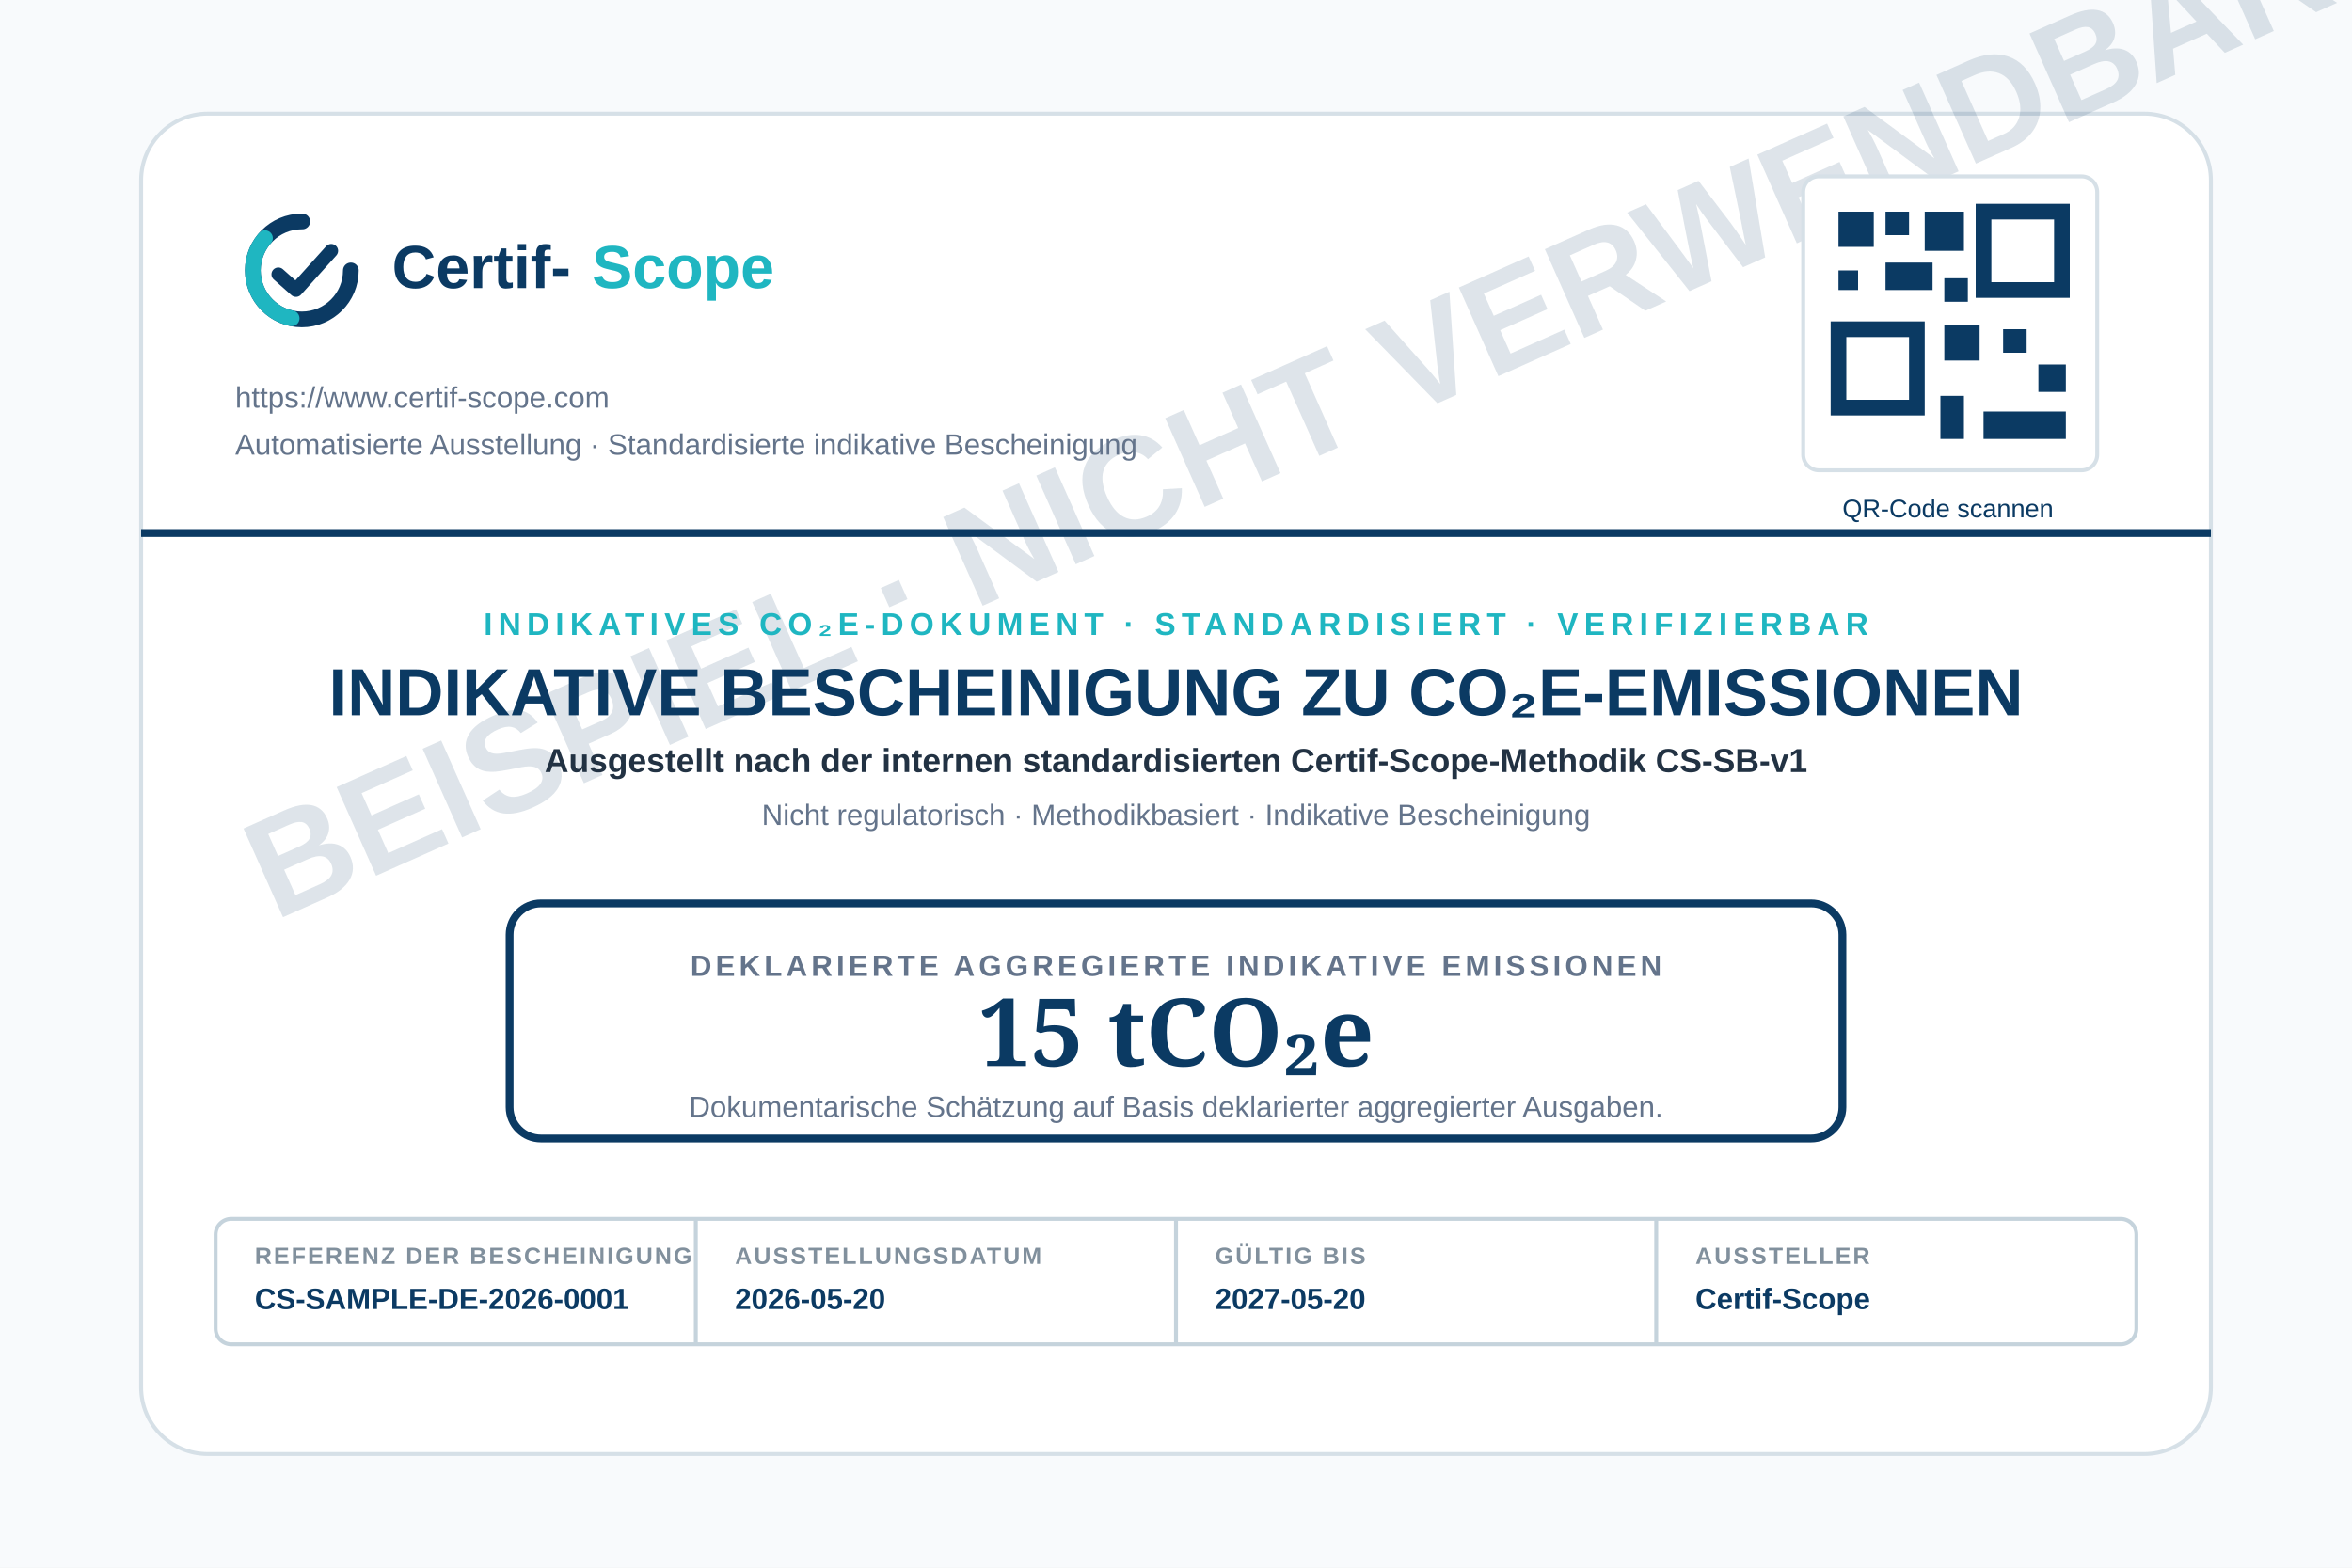
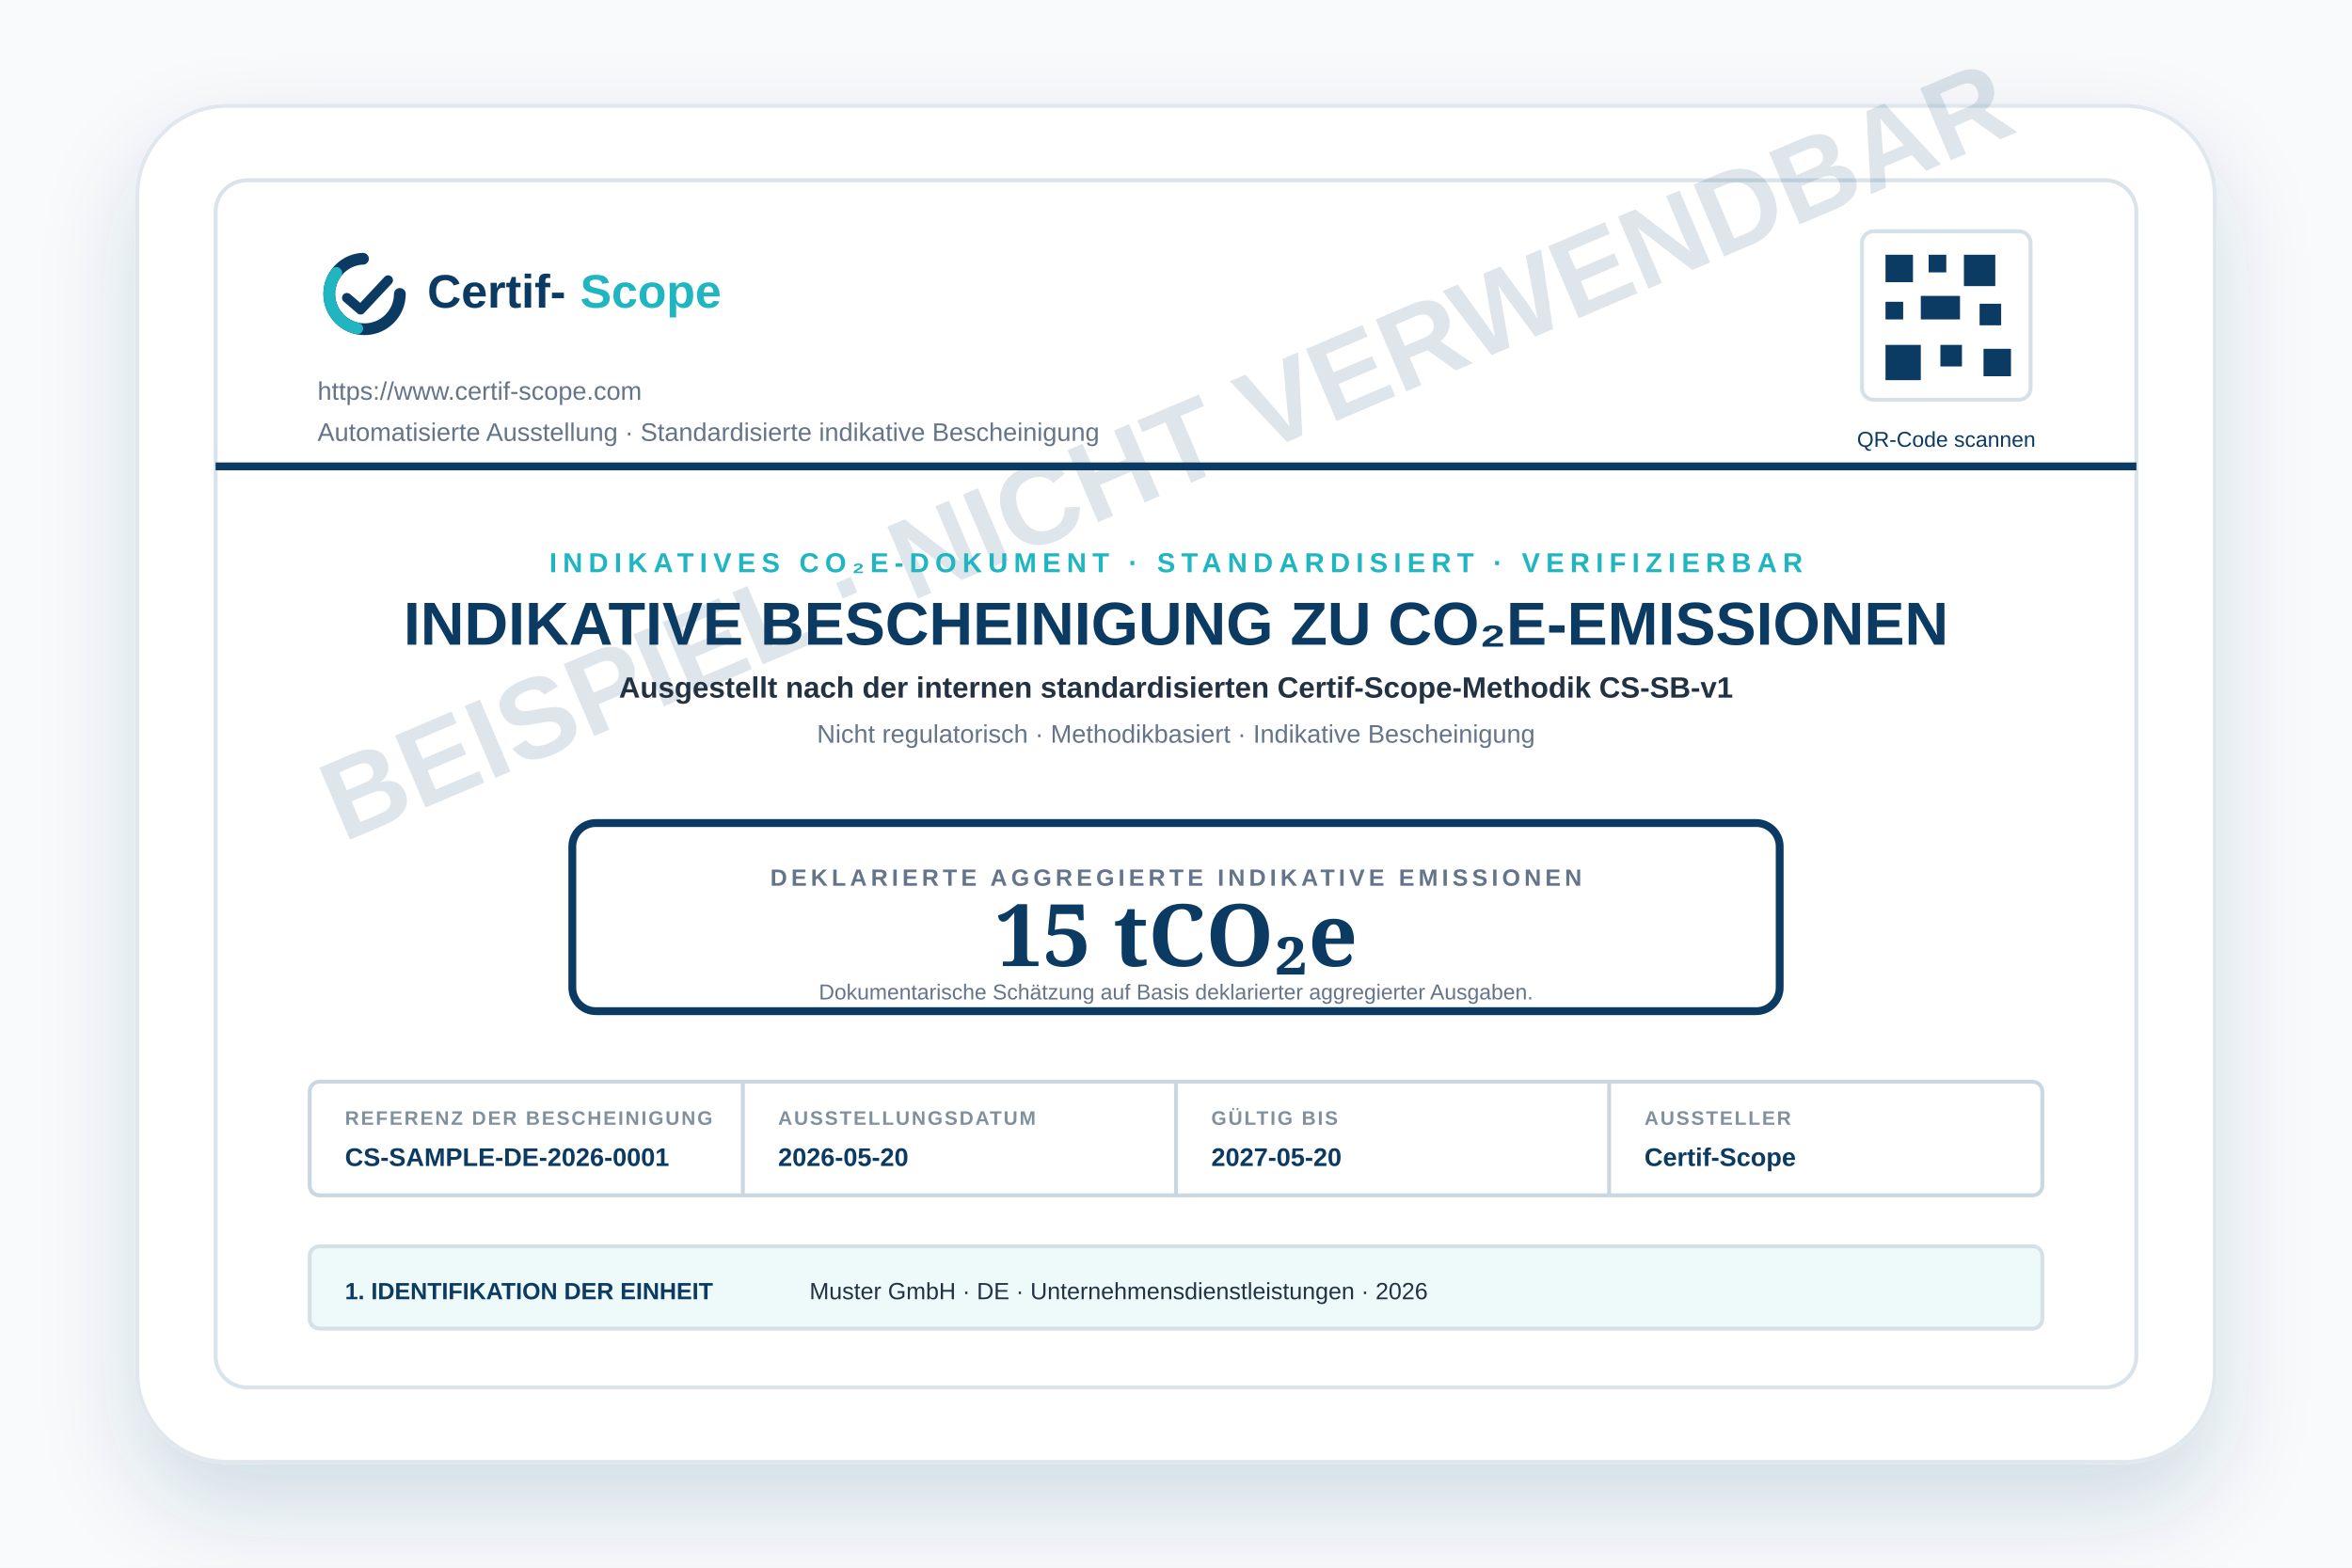
<svg xmlns="http://www.w3.org/2000/svg" width="1200" height="800" viewBox="0 0 1200 800" fill="none">
+   <defs>
+     <filter id="cardShadow" x="0" y="0" width="1200" height="800" filterUnits="userSpaceOnUse">
+       <feDropShadow dx="0" dy="22" stdDeviation="24" flood-color="#0B3A63" flood-opacity="0.16" />
+     </filter>
+   </defs>
  <rect width="1200" height="800" fill="#F8FAFC" />
-   <rect x="72" y="58" width="1056" height="684" rx="34" fill="white" stroke="#D6E0E7" stroke-width="2" />
-   <g opacity="0.14" transform="translate(140 470) rotate(-24)">
-     <text x="0" y="0" font-family="Arial, Helvetica, sans-serif" font-size="72" font-weight="800" fill="#0B3A63">BEISPIEL · NICHT VERWENDBAR</text>
+   <rect x="70" y="54" width="1060" height="692" rx="46" fill="white" stroke="#E0E8EE" stroke-width="2" filter="url(#cardShadow)" />
+   <rect x="110" y="92" width="980" height="616" rx="16" fill="white" stroke="#D9E3EA" stroke-width="2" />
+   <g opacity="0.13" transform="translate(175 430) rotate(-23)">
+     <text x="0" y="0" font-family="Arial, Helvetica, sans-serif" font-size="58" font-weight="900" fill="#0B3A63">BEISPIEL · NICHT VERWENDBAR</text>
  </g>
-   <g transform="translate(120 104)">
-     <circle cx="34" cy="34" r="25" fill="none" stroke="#0B3A63" stroke-width="8" stroke-linecap="round" stroke-dasharray="118 44" />
-     <circle cx="34" cy="34" r="25" fill="none" stroke="#1FB6C1" stroke-width="8" stroke-linecap="round" stroke-dasharray="52 110" transform="rotate(102 34 34)" />
-     <path d="M22 36L31 44L49 24" stroke="#0B3A63" stroke-width="7" stroke-linecap="round" stroke-linejoin="round" />
-     <text x="80" y="43" font-family="Arial, Helvetica, sans-serif" font-size="31" font-weight="800" fill="#0B3A63">Certif-</text>
-     <text x="182" y="43" font-family="Arial, Helvetica, sans-serif" font-size="31" font-weight="800" fill="#1FB6C1">Scope</text>
-     <text x="0" y="104" font-family="Arial, Helvetica, sans-serif" font-size="15" fill="#64748B">https://www.certif-scope.com</text>
-     <text x="0" y="128" font-family="Arial, Helvetica, sans-serif" font-size="15" fill="#64748B">Automatisierte Ausstellung · Standardisierte indikative Bescheinigung</text>
+   <g transform="translate(162 126)">
+     <circle cx="24" cy="24" r="18" fill="none" stroke="#0B3A63" stroke-width="6" stroke-linecap="round" stroke-dasharray="84 32" />
+     <circle cx="24" cy="24" r="18" fill="none" stroke="#1FB6C1" stroke-width="6" stroke-linecap="round" stroke-dasharray="36 80" transform="rotate(102 24 24)" />
+     <path d="M15 26L22 32L36 17" stroke="#0B3A63" stroke-width="5" stroke-linecap="round" stroke-linejoin="round" />
+     <text x="56" y="31" font-family="Arial, Helvetica, sans-serif" font-size="24" font-weight="800" fill="#0B3A63">Certif-</text>
+     <text x="134" y="31" font-family="Arial, Helvetica, sans-serif" font-size="24" font-weight="800" fill="#1FB6C1">Scope</text>
+     <text x="0" y="78" font-family="Arial, Helvetica, sans-serif" font-size="13" fill="#64748B">https://www.certif-scope.com</text>
+     <text x="0" y="99" font-family="Arial, Helvetica, sans-serif" font-size="13" fill="#64748B">Automatisierte Ausstellung · Standardisierte indikative Bescheinigung</text>
  </g>
-   <g transform="translate(920 90)">
-     <rect width="150" height="150" rx="8" fill="white" stroke="#D6E0E7" stroke-width="2" />
-     <rect x="18" y="18" width="18" height="18" fill="#0B3A63" />
-     <rect x="42" y="18" width="12" height="12" fill="#0B3A63" />
-     <rect x="62" y="18" width="20" height="20" fill="#0B3A63" />
-     <rect x="92" y="18" width="40" height="40" fill="none" stroke="#0B3A63" stroke-width="8" />
-     <rect x="18" y="48" width="10" height="10" fill="#0B3A63" />
-     <rect x="42" y="44" width="24" height="14" fill="#0B3A63" />
-     <rect x="72" y="52" width="12" height="12" fill="#0B3A63" />
-     <rect x="18" y="78" width="40" height="40" fill="none" stroke="#0B3A63" stroke-width="8" />
-     <rect x="72" y="76" width="18" height="18" fill="#0B3A63" />
-     <rect x="102" y="78" width="12" height="12" fill="#0B3A63" />
-     <rect x="120" y="96" width="14" height="14" fill="#0B3A63" />
-     <rect x="70" y="112" width="12" height="22" fill="#0B3A63" />
-     <rect x="92" y="120" width="42" height="14" fill="#0B3A63" />
-     <text x="20" y="174" font-family="Arial, Helvetica, sans-serif" font-size="13" fill="#0B3A63">QR-Code scannen</text>
+   <g transform="translate(950 118)">
+     <rect width="86" height="86" rx="6" fill="white" stroke="#D6E0E7" stroke-width="2" />
+     <g fill="#0B3A63" transform="translate(12 12)">
+       <rect x="0" y="0" width="14" height="14" />
+       <rect x="22" y="0" width="9" height="9" />
+       <rect x="40" y="0" width="16" height="16" />
+       <rect x="0" y="24" width="9" height="9" />
+       <rect x="18" y="21" width="20" height="12" />
+       <rect x="48" y="25" width="11" height="11" />
+       <rect x="0" y="46" width="18" height="18" />
+       <rect x="28" y="46" width="11" height="11" />
+       <rect x="50" y="48" width="14" height="14" />
+     </g>
+     <text x="43" y="110" text-anchor="middle" font-family="Arial, Helvetica, sans-serif" font-size="11" fill="#0B3A63">QR-Code scannen</text>
  </g>
-   <line x1="72" y1="272" x2="1128" y2="272" stroke="#0B3A63" stroke-width="4" />
-   <text x="600" y="324" text-anchor="middle" font-family="Arial, Helvetica, sans-serif" font-size="16" font-weight="800" letter-spacing="3" fill="#1FB6C1">INDIKATIVES CO₂E-DOKUMENT · STANDARDISIERT · VERIFIZIERBAR</text>
-   <text x="600" y="365" text-anchor="middle" font-family="Arial, Helvetica, sans-serif" font-size="34" font-weight="800" fill="#0B3A63">INDIKATIVE BESCHEINIGUNG ZU CO₂E-EMISSIONEN</text>
-   <text x="600" y="394" text-anchor="middle" font-family="Arial, Helvetica, sans-serif" font-size="17" font-weight="700" fill="#223243">Ausgestellt nach der internen standardisierten Certif-Scope-Methodik CS-SB-v1</text>
-   <text x="600" y="421" text-anchor="middle" font-family="Arial, Helvetica, sans-serif" font-size="15" fill="#64748B">Nicht regulatorisch · Methodikbasiert · Indikative Bescheinigung</text>
-   <rect x="260" y="461" width="680" height="120" rx="16" fill="white" stroke="#0B3A63" stroke-width="4" />
-   <text x="600" y="498" text-anchor="middle" font-family="Arial, Helvetica, sans-serif" font-size="15" font-weight="800" letter-spacing="2" fill="#64748B">DEKLARIERTE AGGREGIERTE INDIKATIVE EMISSIONEN</text>
-   <text x="600" y="544" text-anchor="middle" font-family="Georgia, serif" font-size="48" font-weight="800" fill="#0B3A63">15 tCO₂e</text>
-   <text x="600" y="570" text-anchor="middle" font-family="Arial, Helvetica, sans-serif" font-size="15" fill="#64748B">Dokumentarische Schätzung auf Basis deklarierter aggregierter Ausgaben.</text>
-   <g transform="translate(110 622)">
-     <rect width="980" height="64" rx="8" fill="white" stroke="#C5D3DC" stroke-width="2" />
-     <line x1="245" y1="0" x2="245" y2="64" stroke="#C5D3DC" stroke-width="2" />
-     <line x1="490" y1="0" x2="490" y2="64" stroke="#C5D3DC" stroke-width="2" />
-     <line x1="735" y1="0" x2="735" y2="64" stroke="#C5D3DC" stroke-width="2" />
-     <text x="20" y="23" font-family="Arial, Helvetica, sans-serif" font-size="12" font-weight="800" letter-spacing="1" fill="#81909D">REFERENZ DER BESCHEINIGUNG</text>
-     <text x="20" y="46" font-family="Arial, Helvetica, sans-serif" font-size="15" font-weight="800" fill="#0B3A63">CS-SAMPLE-DE-2026-0001</text>
-     <text x="265" y="23" font-family="Arial, Helvetica, sans-serif" font-size="12" font-weight="800" letter-spacing="1" fill="#81909D">AUSSTELLUNGSDATUM</text>
-     <text x="265" y="46" font-family="Arial, Helvetica, sans-serif" font-size="15" font-weight="800" fill="#0B3A63">2026-05-20</text>
-     <text x="510" y="23" font-family="Arial, Helvetica, sans-serif" font-size="12" font-weight="800" letter-spacing="1" fill="#81909D">GÜLTIG BIS</text>
-     <text x="510" y="46" font-family="Arial, Helvetica, sans-serif" font-size="15" font-weight="800" fill="#0B3A63">2027-05-20</text>
-     <text x="755" y="23" font-family="Arial, Helvetica, sans-serif" font-size="12" font-weight="800" letter-spacing="1" fill="#81909D">AUSSTELLER</text>
-     <text x="755" y="46" font-family="Arial, Helvetica, sans-serif" font-size="15" font-weight="800" fill="#0B3A63">Certif-Scope</text>
+   <line x1="110" y1="238" x2="1090" y2="238" stroke="#0B3A63" stroke-width="4" />
+   <text x="600" y="292" text-anchor="middle" font-family="Arial, Helvetica, sans-serif" font-size="14" font-weight="800" letter-spacing="3" fill="#1FB6C1">INDIKATIVES CO₂E-DOKUMENT · STANDARDISIERT · VERIFIZIERBAR</text>
+   <text x="600" y="329" text-anchor="middle" font-family="Arial, Helvetica, sans-serif" font-size="31" font-weight="900" fill="#0B3A63">INDIKATIVE BESCHEINIGUNG ZU CO₂E-EMISSIONEN</text>
+   <text x="600" y="356" text-anchor="middle" font-family="Arial, Helvetica, sans-serif" font-size="15" font-weight="700" fill="#223243">Ausgestellt nach der internen standardisierten Certif-Scope-Methodik CS-SB-v1</text>
+   <text x="600" y="379" text-anchor="middle" font-family="Arial, Helvetica, sans-serif" font-size="13" fill="#64748B">Nicht regulatorisch · Methodikbasiert · Indikative Bescheinigung</text>
+   <rect x="292" y="420" width="616" height="96" rx="12" fill="white" stroke="#0B3A63" stroke-width="4" />
+   <text x="600" y="452" text-anchor="middle" font-family="Arial, Helvetica, sans-serif" font-size="12" font-weight="800" letter-spacing="2" fill="#64748B">DEKLARIERTE AGGREGIERTE INDIKATIVE EMISSIONEN</text>
+   <text x="600" y="493" text-anchor="middle" font-family="Georgia, serif" font-size="44" font-weight="900" fill="#0B3A63">15 tCO₂e</text>
+   <text x="600" y="510" text-anchor="middle" font-family="Arial, Helvetica, sans-serif" font-size="11" fill="#64748B">Dokumentarische Schätzung auf Basis deklarierter aggregierter Ausgaben.</text>
+   <g transform="translate(158 552)">
+     <rect width="884" height="58" rx="5" fill="white" stroke="#CBD7E0" stroke-width="2" />
+     <line x1="221" y1="0" x2="221" y2="58" stroke="#CBD7E0" stroke-width="2" />
+     <line x1="442" y1="0" x2="442" y2="58" stroke="#CBD7E0" stroke-width="2" />
+     <line x1="663" y1="0" x2="663" y2="58" stroke="#CBD7E0" stroke-width="2" />
+     <text x="18" y="22" font-family="Arial, Helvetica, sans-serif" font-size="10" font-weight="900" letter-spacing="0.9" fill="#81909D">REFERENZ DER BESCHEINIGUNG</text>
+     <text x="18" y="43" font-family="Arial, Helvetica, sans-serif" font-size="13" font-weight="900" fill="#0B3A63">CS-SAMPLE-DE-2026-0001</text>
+     <text x="239" y="22" font-family="Arial, Helvetica, sans-serif" font-size="10" font-weight="900" letter-spacing="0.9" fill="#81909D">AUSSTELLUNGSDATUM</text>
+     <text x="239" y="43" font-family="Arial, Helvetica, sans-serif" font-size="13" font-weight="900" fill="#0B3A63">2026-05-20</text>
+     <text x="460" y="22" font-family="Arial, Helvetica, sans-serif" font-size="10" font-weight="900" letter-spacing="0.9" fill="#81909D">GÜLTIG BIS</text>
+     <text x="460" y="43" font-family="Arial, Helvetica, sans-serif" font-size="13" font-weight="900" fill="#0B3A63">2027-05-20</text>
+     <text x="681" y="22" font-family="Arial, Helvetica, sans-serif" font-size="10" font-weight="900" letter-spacing="0.9" fill="#81909D">AUSSTELLER</text>
+     <text x="681" y="43" font-family="Arial, Helvetica, sans-serif" font-size="13" font-weight="900" fill="#0B3A63">Certif-Scope</text>
+   </g>
+   <g transform="translate(158 636)">
+     <rect width="884" height="42" rx="5" fill="#EEF9FA" stroke="#D6E0E7" stroke-width="2" />
+     <text x="18" y="27" font-family="Arial, Helvetica, sans-serif" font-size="12" font-weight="900" fill="#0B3A63">1. IDENTIFIKATION DER EINHEIT</text>
+     <text x="255" y="27" font-family="Arial, Helvetica, sans-serif" font-size="12" fill="#223243">Muster GmbH · DE · Unternehmensdienstleistungen · 2026</text>
  </g>
</svg>
